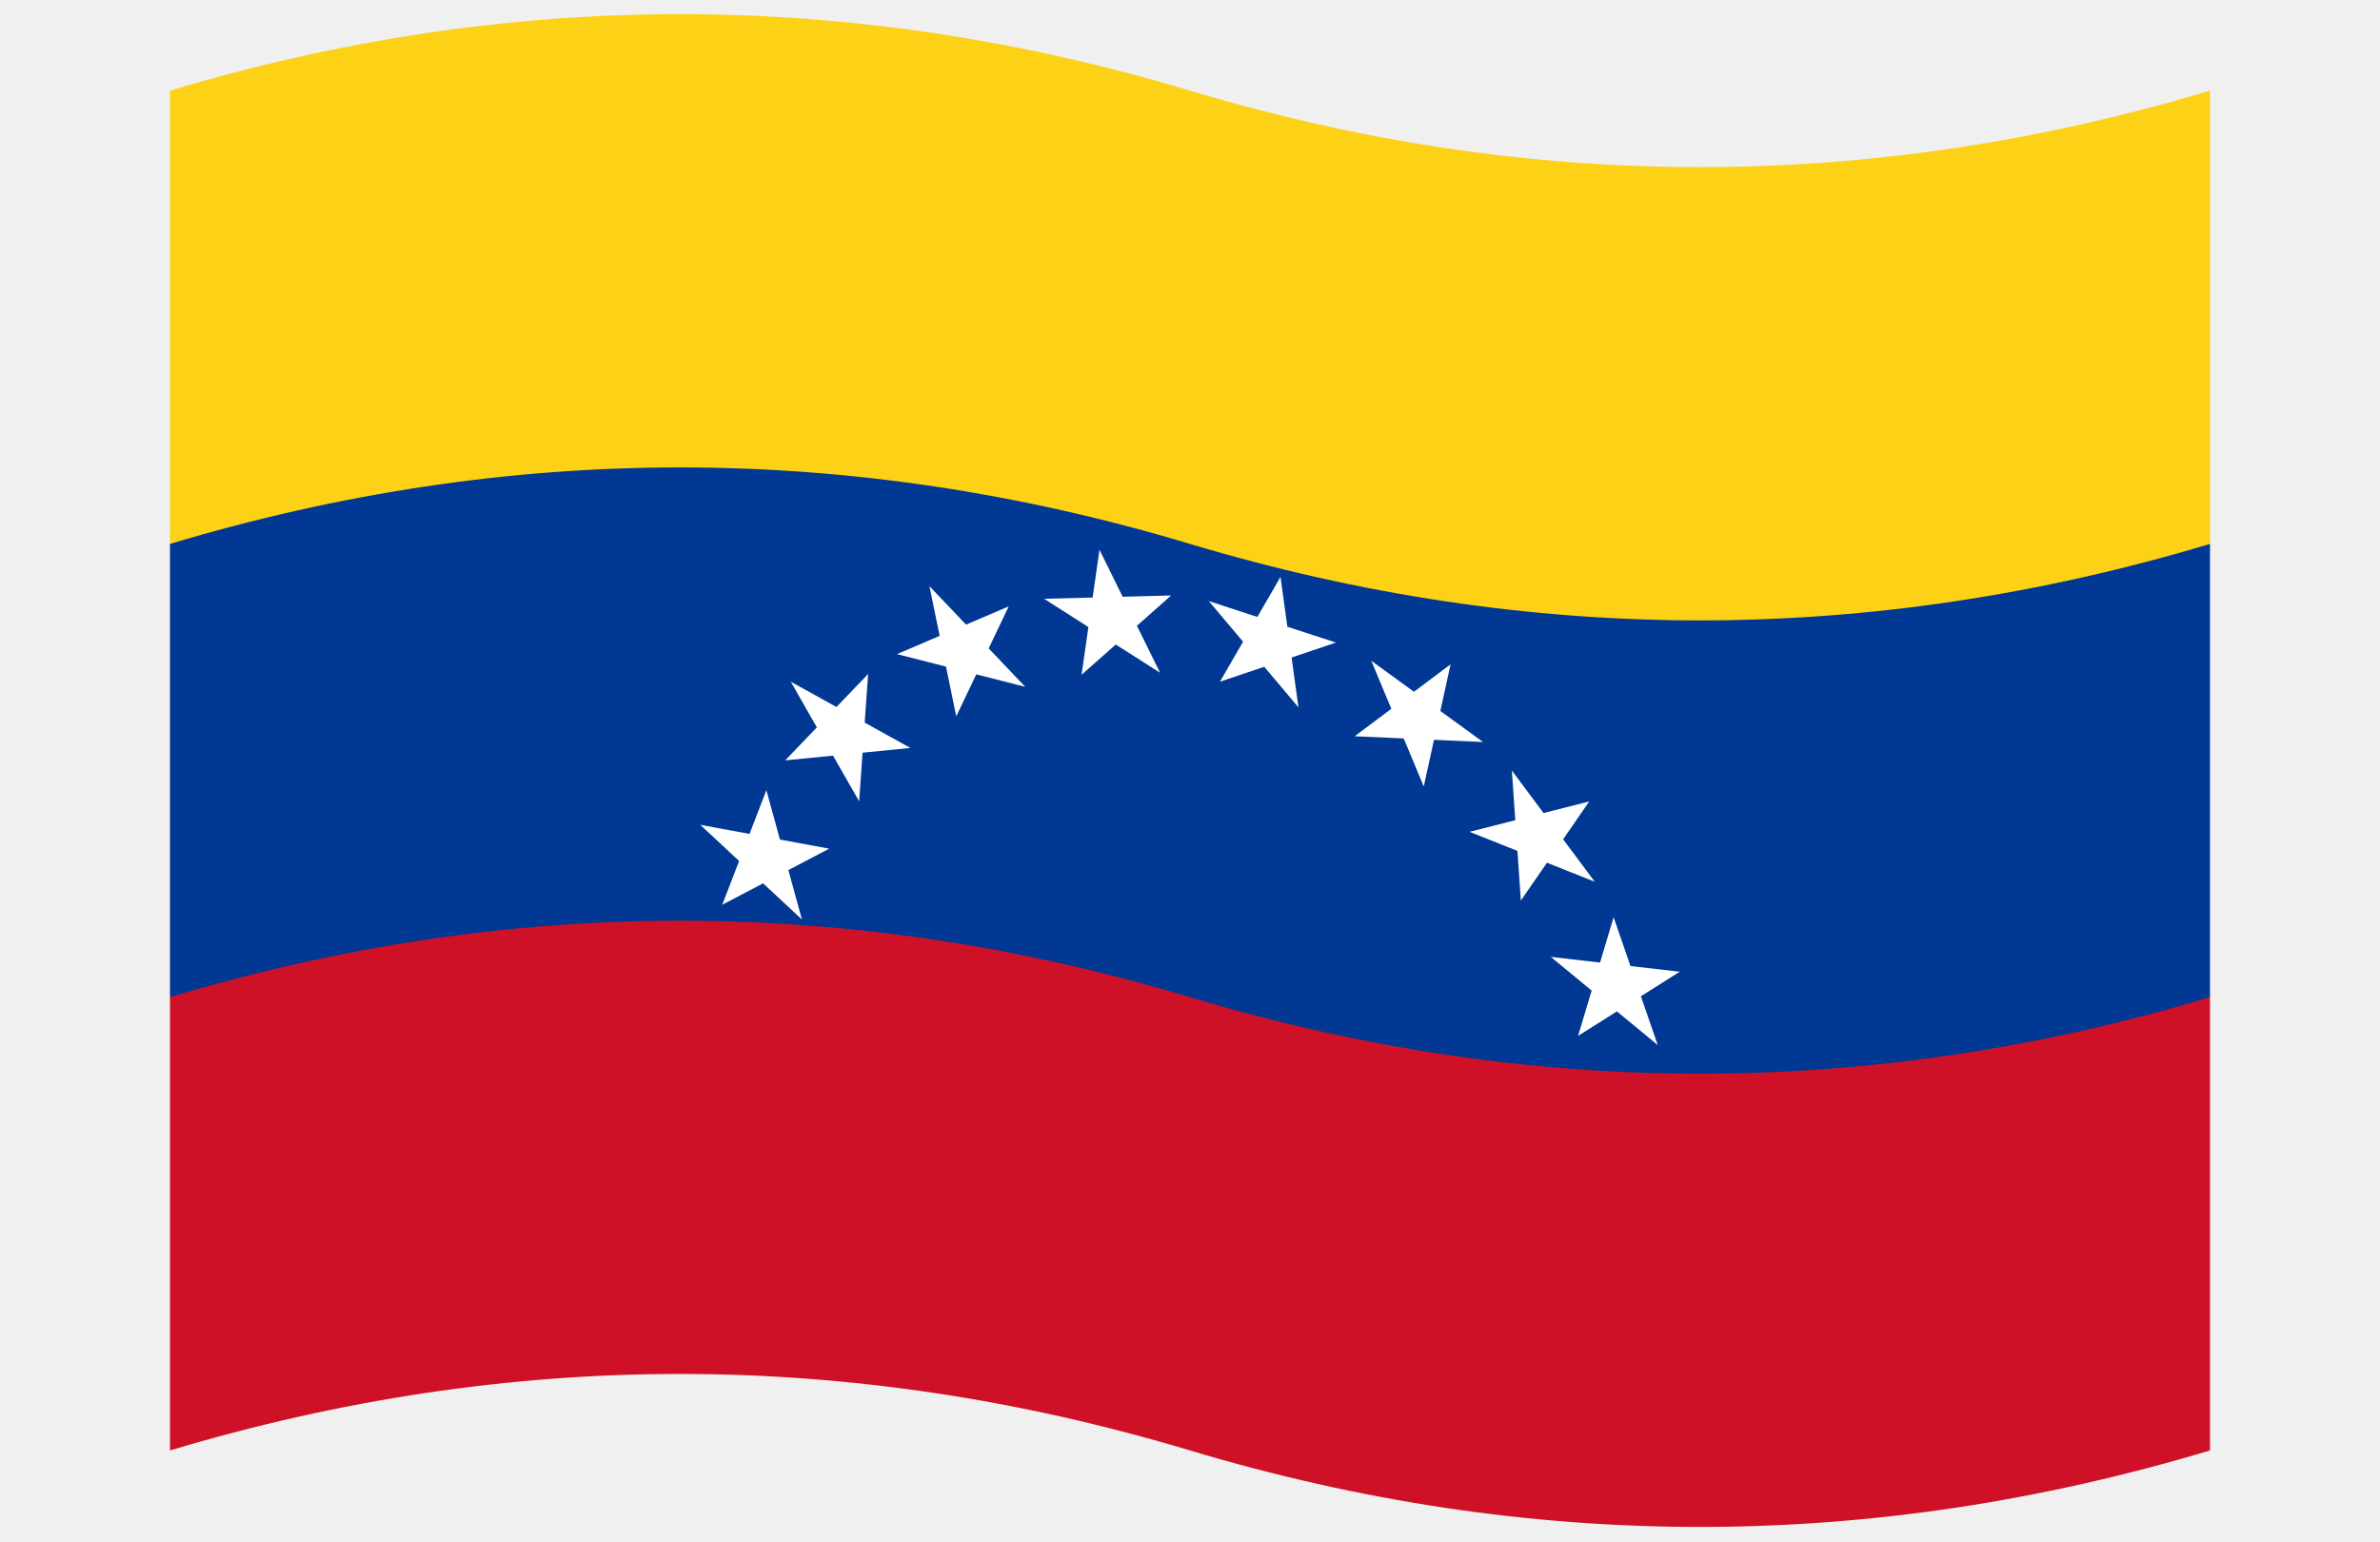
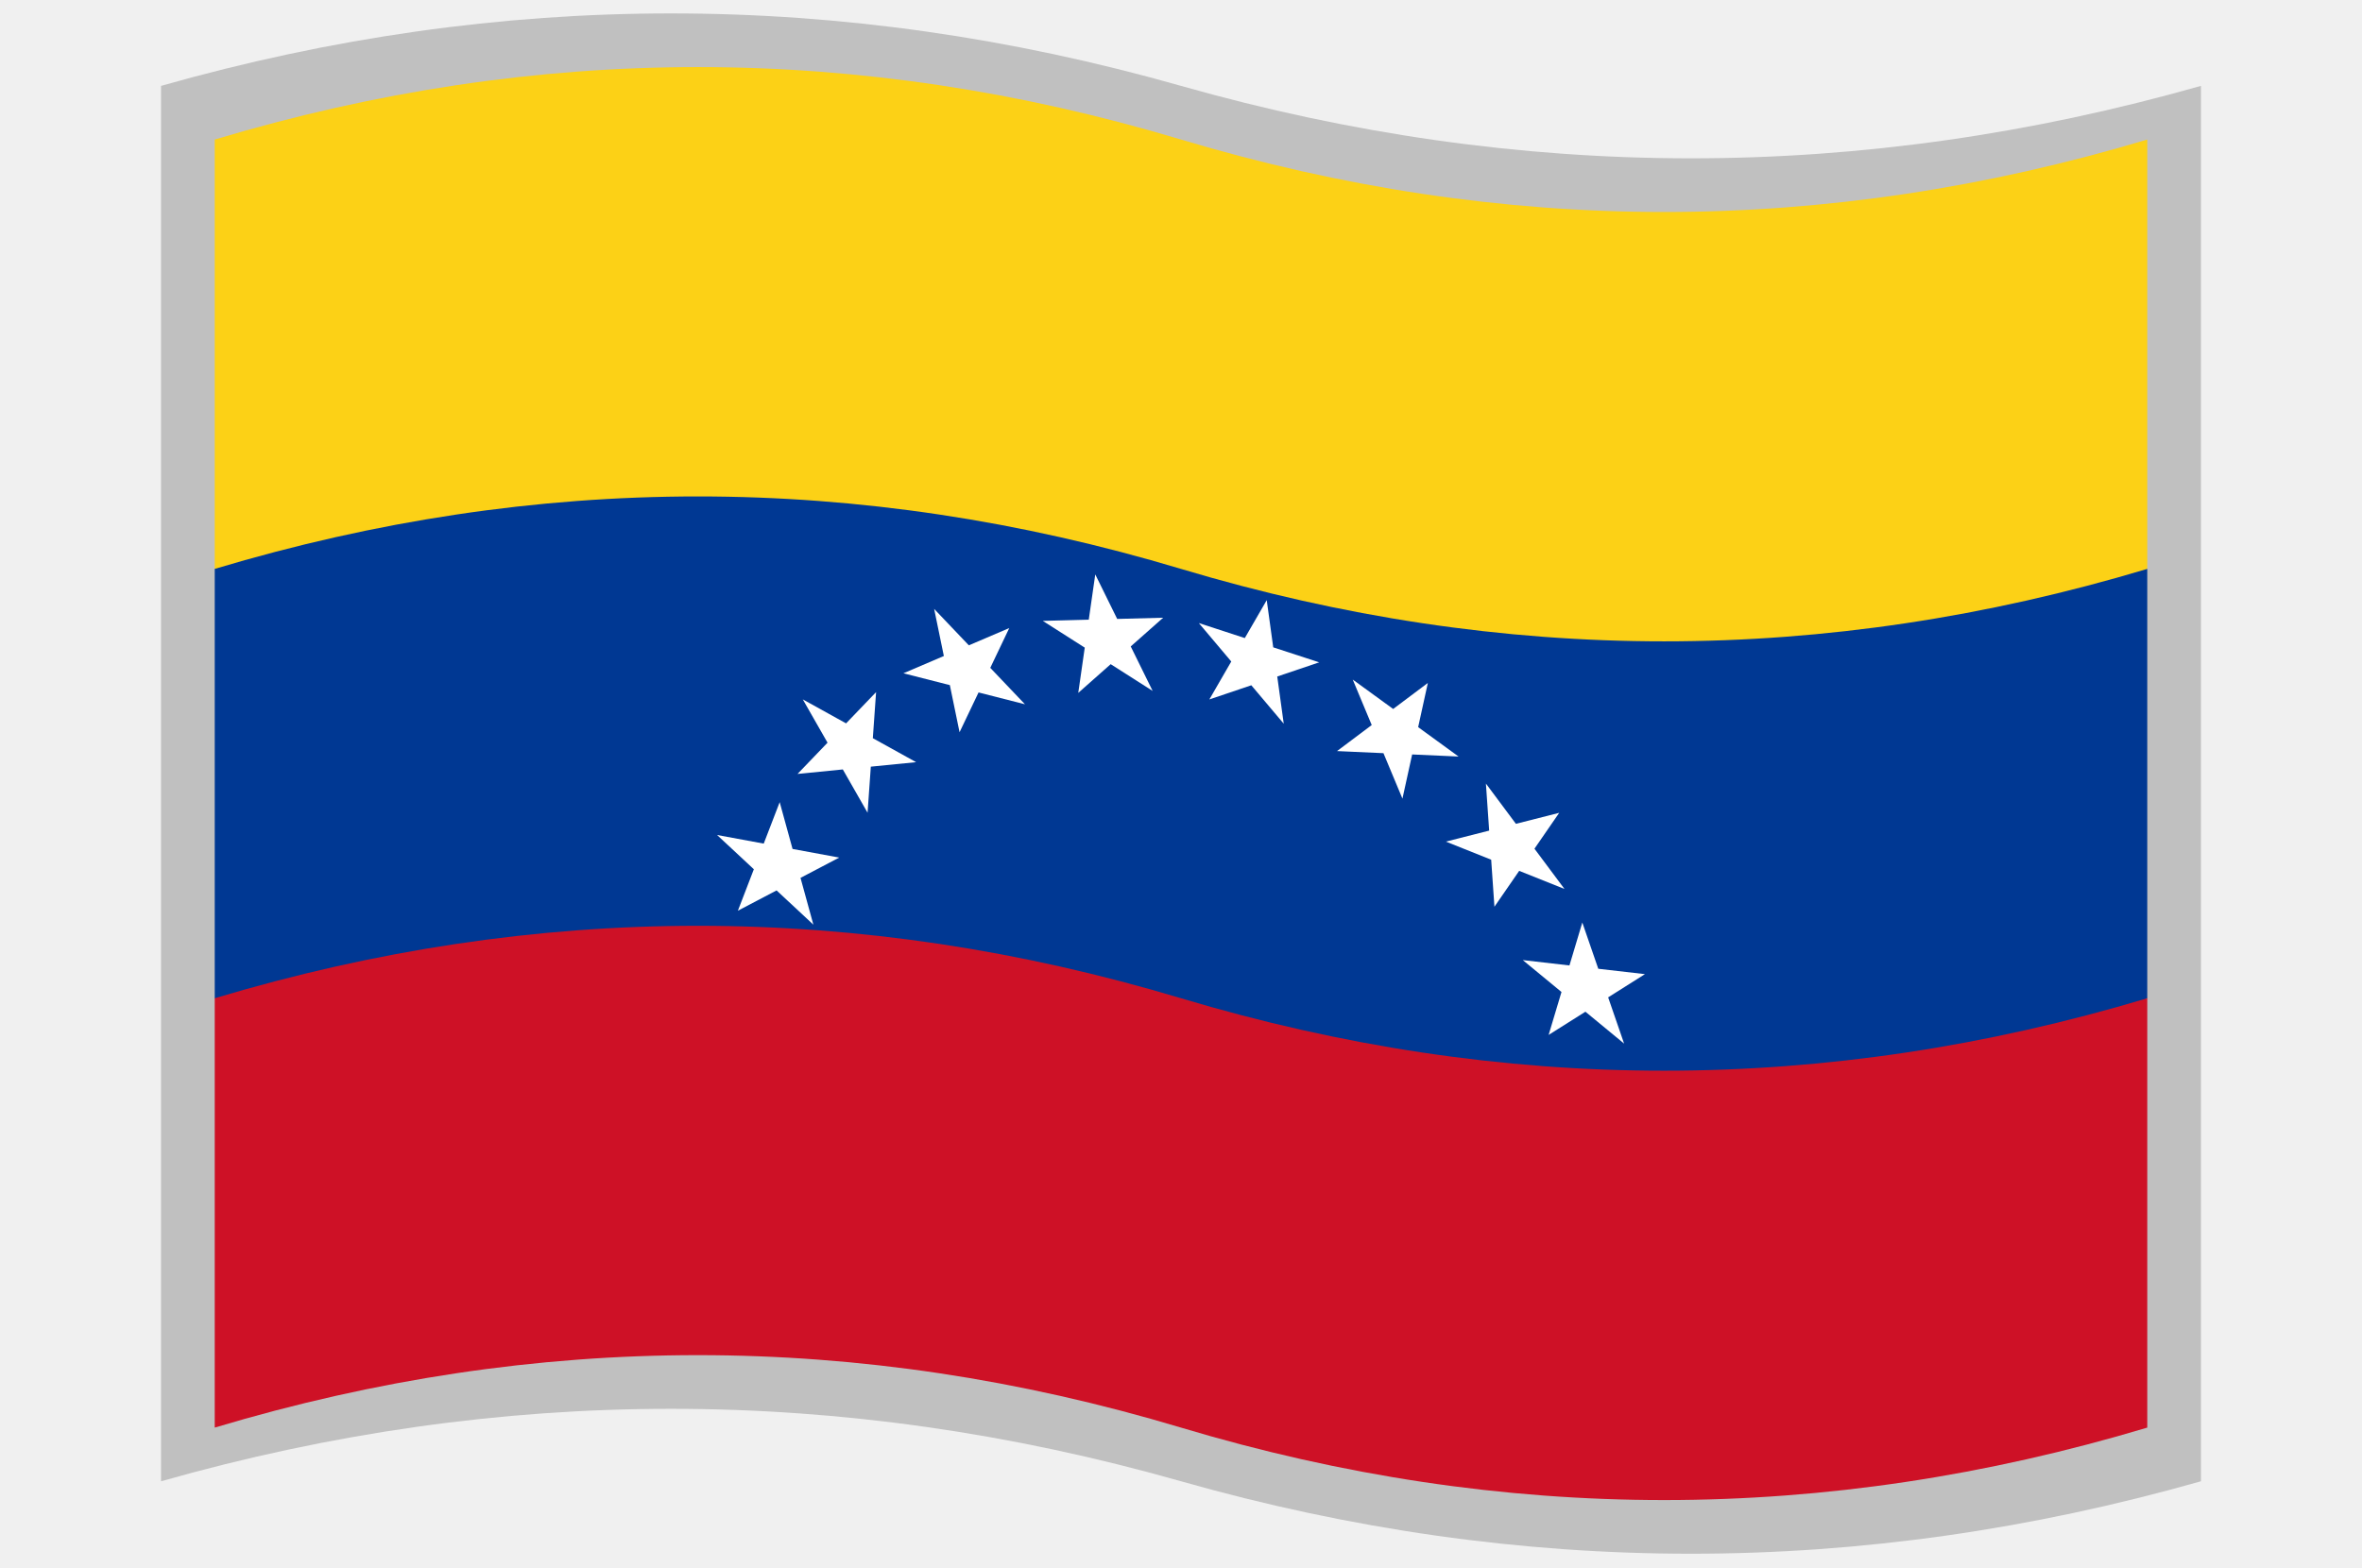
- <svg xmlns="http://www.w3.org/2000/svg" version="1.1" viewBox="0 0 420 272">
+ <svg xmlns="http://www.w3.org/2000/svg" version="1.1" viewBox="-10 -10 440 292">
+   <path fill="#c0c0c0" d="M20 6q95 -27 190 0t190 0v260q-95 27 -190 0t-190 0z" />
  <path fill="#fcd116" d="M30  16q90 -27 180 0t180 0v80l-90 50h-180l-90 -50z" />
  <path fill="#003893" d="M30  96q90 -27 180 0t180 0v80l-90 50h-180l-90 -50z" />
  <path fill="#ce1126" d="M30 176q90 -27 180 0t180 0v80q-90 27 -180 0t-180 0z" />
  <g transform="translate(210, 136) matrix(1 0.15 0 1 0 0)">
    <path transform="rotate(70 0 54) translate(0 -26) scale(1.71)" fill="#ffffff" d="M0 -7L1.572 -2.163 6.657 -2.163 2.543 0.826 4.114 5.663 0 2.674 -4.114 5.663 -2.543 0.826 -6.657 -2.163 -1.572 -2.163 0 -7z" />
    <path transform="rotate(50 0 54) translate(0 -26) scale(1.71)" fill="#ffffff" d="M0 -7L1.572 -2.163 6.657 -2.163 2.543 0.826 4.114 5.663 0 2.674 -4.114 5.663 -2.543 0.826 -6.657 -2.163 -1.572 -2.163 0 -7z" />
    <path transform="rotate(30 0 54) translate(0 -26) scale(1.71)" fill="#ffffff" d="M0 -7L1.572 -2.163 6.657 -2.163 2.543 0.826 4.114 5.663 0 2.674 -4.114 5.663 -2.543 0.826 -6.657 -2.163 -1.572 -2.163 0 -7z" />
    <path transform="rotate(10 0 54) translate(0 -26) scale(1.71)" fill="#ffffff" d="M0 -7L1.572 -2.163 6.657 -2.163 2.543 0.826 4.114 5.663 0 2.674 -4.114 5.663 -2.543 0.826 -6.657 -2.163 -1.572 -2.163 0 -7z" />
    <path transform="rotate(-10 0 54) translate(0 -26) scale(1.71)" fill="#ffffff" d="M0 -7L1.572 -2.163 6.657 -2.163 2.543 0.826 4.114 5.663 0 2.674 -4.114 5.663 -2.543 0.826 -6.657 -2.163 -1.572 -2.163 0 -7z" />
    <path transform="rotate(-30 0 54) translate(0 -26) scale(1.71)" fill="#ffffff" d="M0 -7L1.572 -2.163 6.657 -2.163 2.543 0.826 4.114 5.663 0 2.674 -4.114 5.663 -2.543 0.826 -6.657 -2.163 -1.572 -2.163 0 -7z" />
    <path transform="rotate(-50 0 54) translate(0 -26) scale(1.71)" fill="#ffffff" d="M0 -7L1.572 -2.163 6.657 -2.163 2.543 0.826 4.114 5.663 0 2.674 -4.114 5.663 -2.543 0.826 -6.657 -2.163 -1.572 -2.163 0 -7z" />
    <path transform="rotate(-70 0 54) translate(0 -26) scale(1.71)" fill="#ffffff" d="M0 -7L1.572 -2.163 6.657 -2.163 2.543 0.826 4.114 5.663 0 2.674 -4.114 5.663 -2.543 0.826 -6.657 -2.163 -1.572 -2.163 0 -7z" />
  </g>
</svg>
